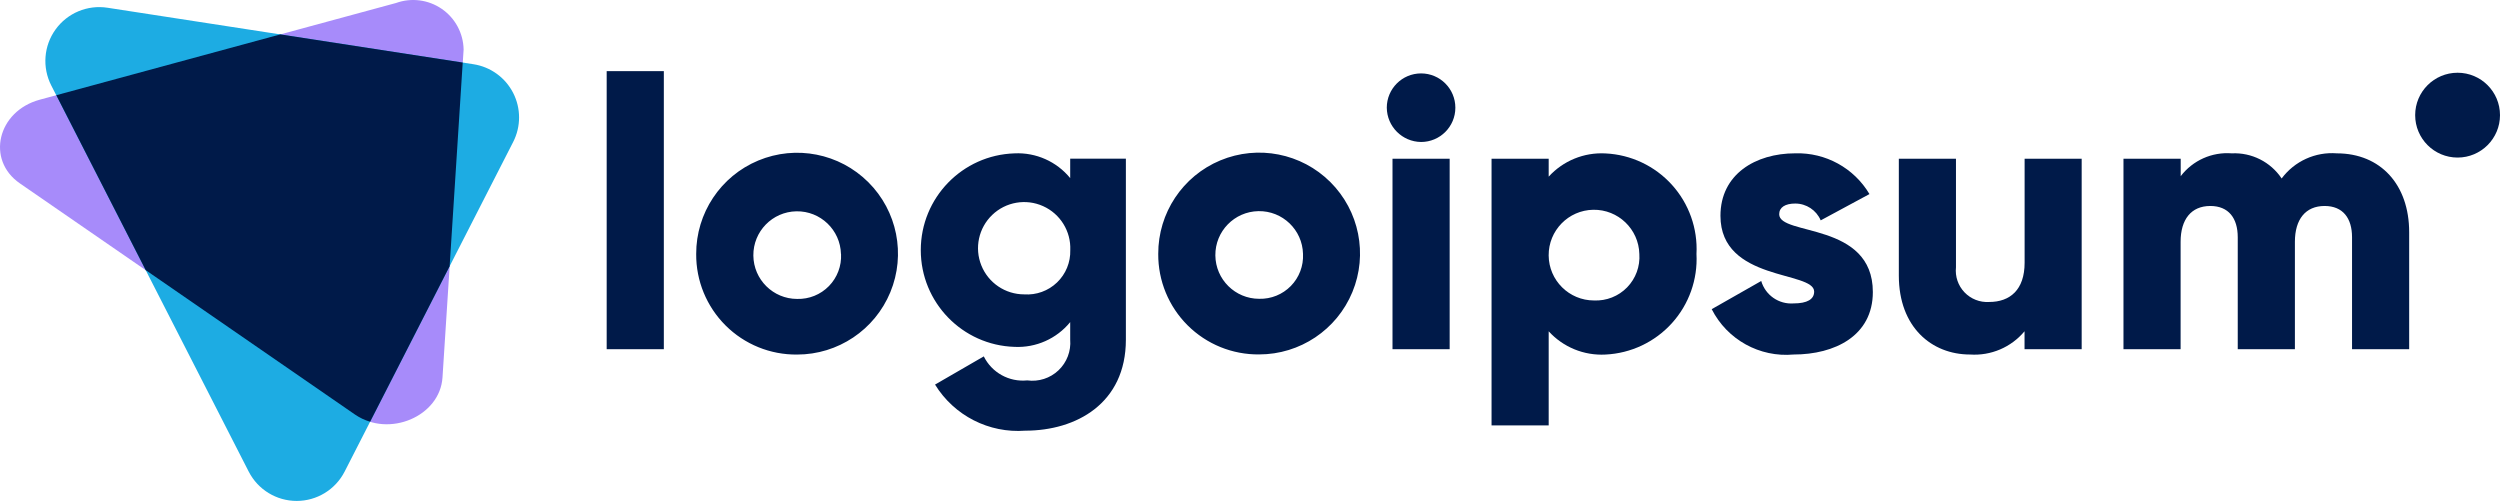
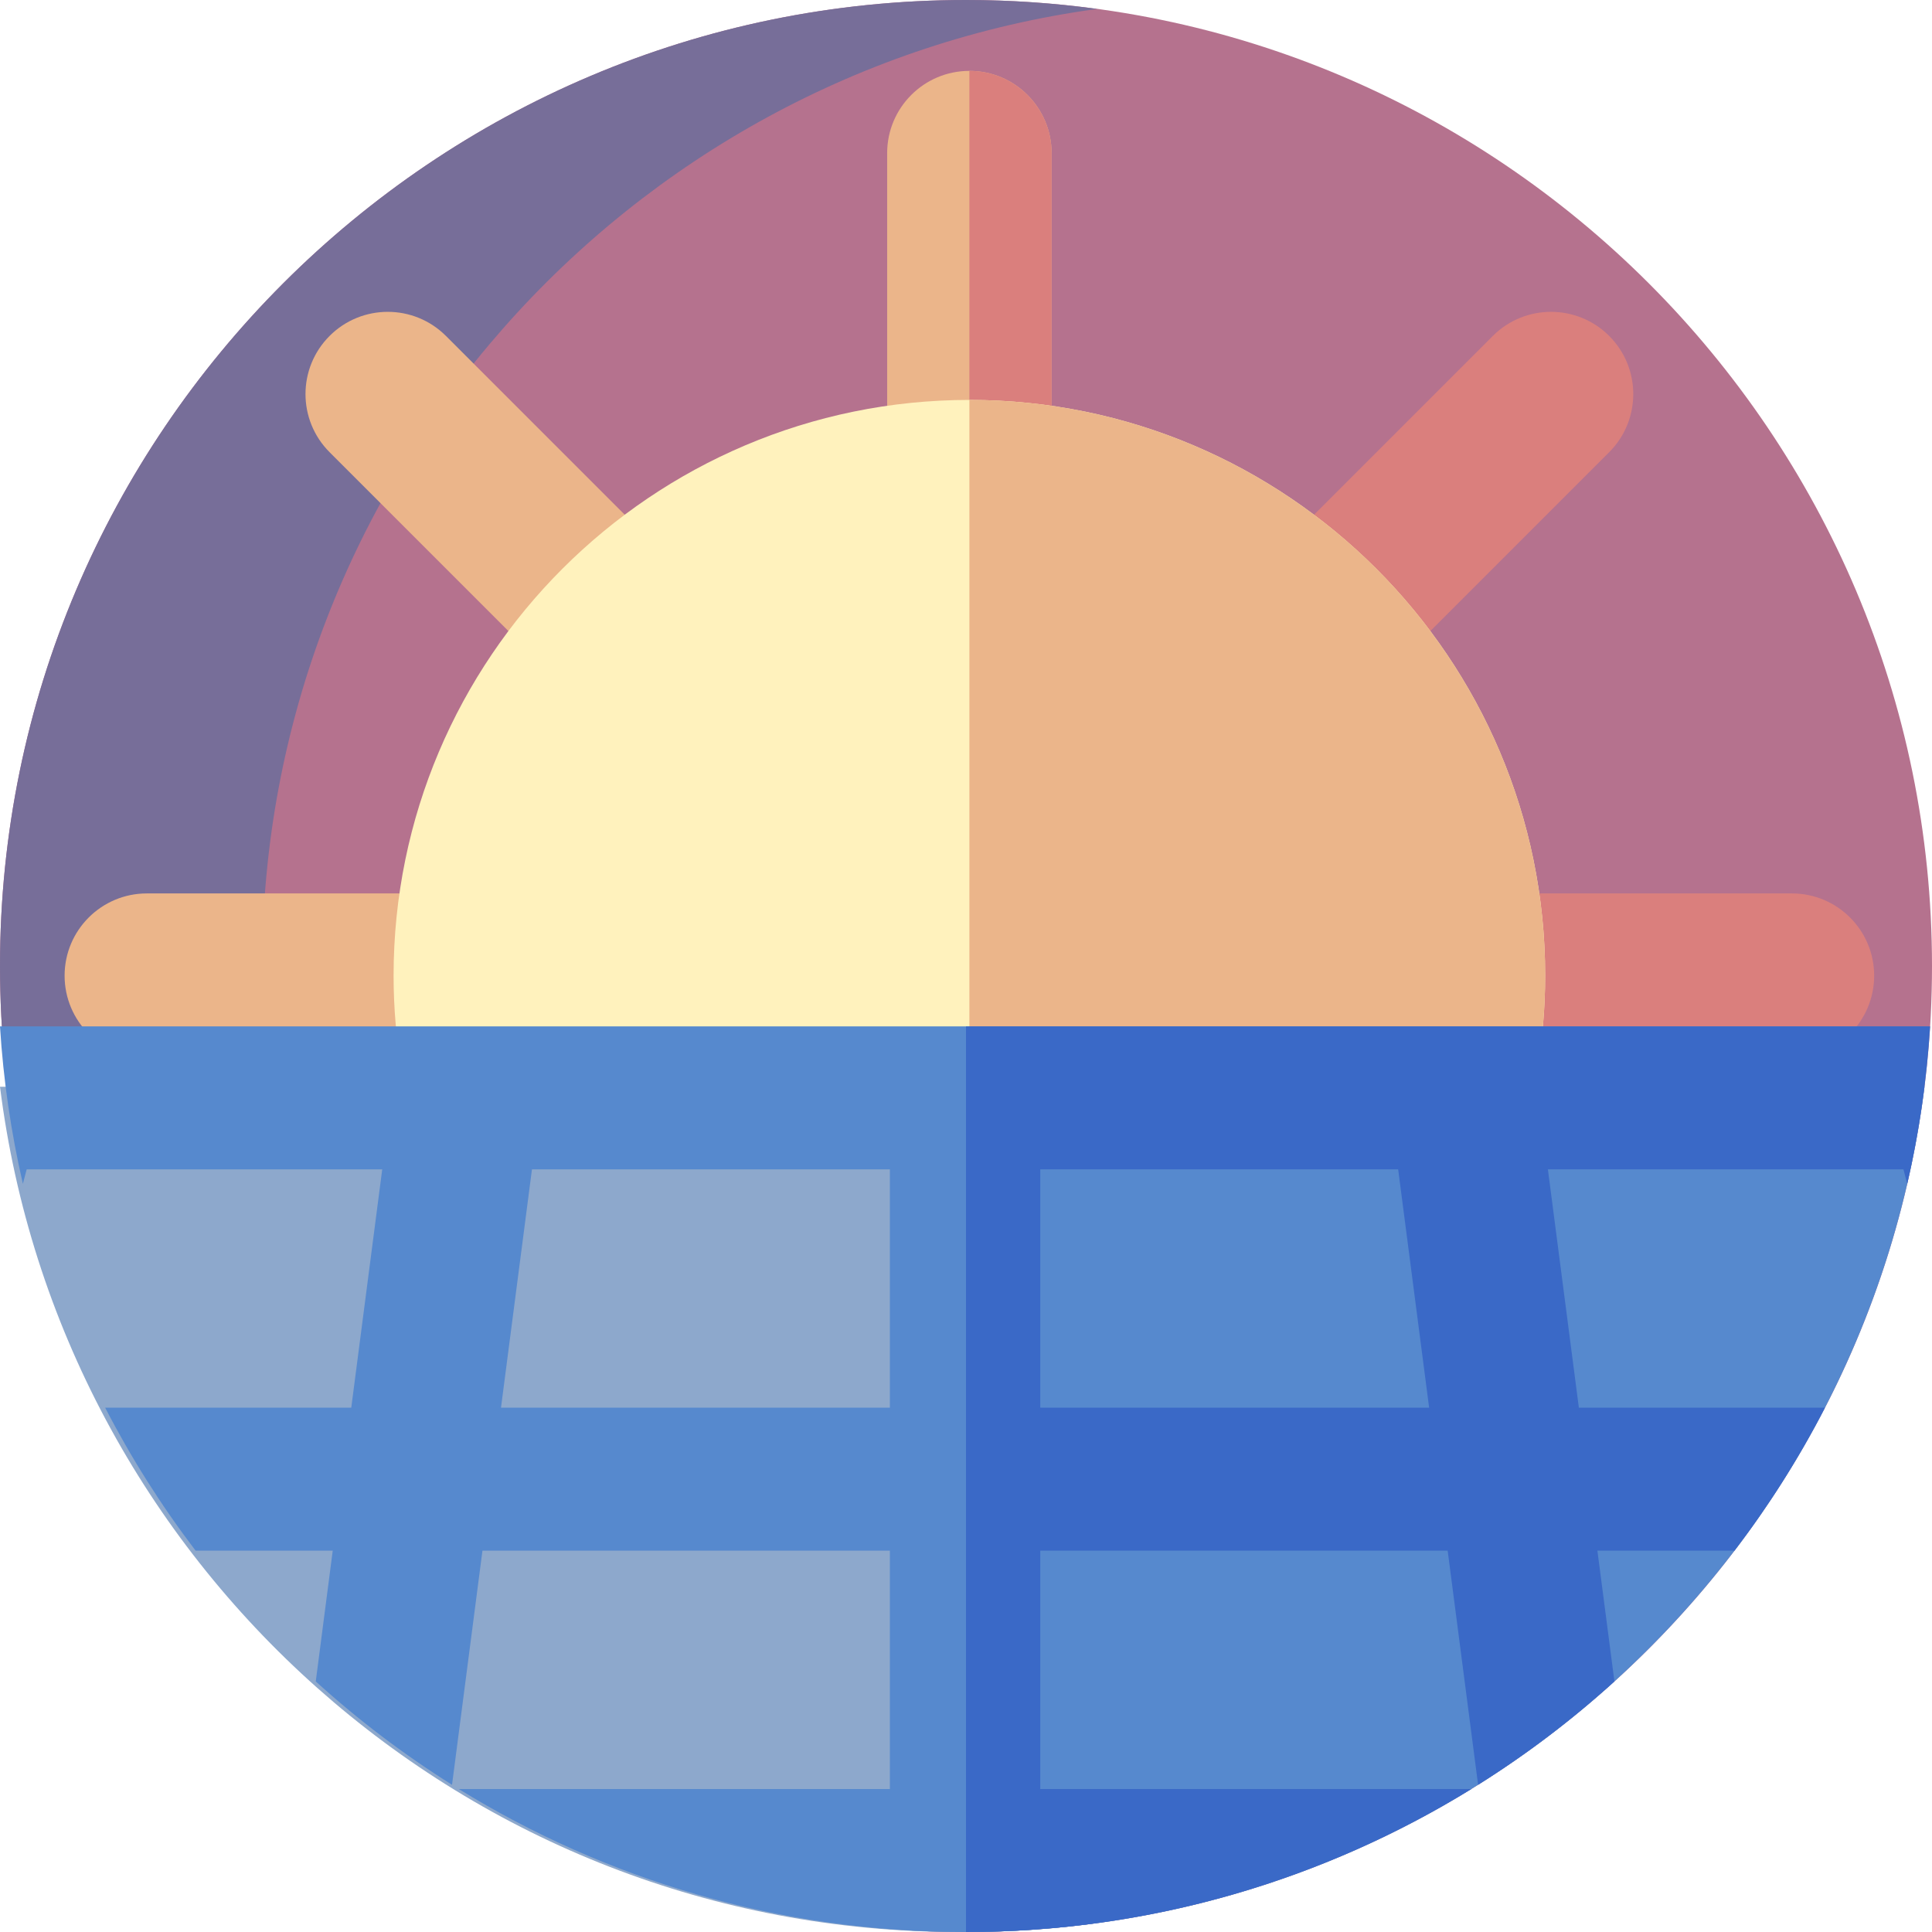
- <svg xmlns="http://www.w3.org/2000/svg" height="26.811" width="133.802" version="1.1" viewBox="0 0 133.802 26.811" id="logoipsum">
-   <defs id="defs25" />
-   <path id="path2" fill="#A78BFA" d="M 19.003,22.189 1.063,9.814 c -1.818,-1.254 -1.2,-3.865 1.067,-4.479 L 21.197,0.16 a 2.7,2.7 0 0 1 3.616,2.492 l -1.13,17.549 c -0.134,2.083 -2.862,3.242 -4.68,1.988 z" />
-   <path id="path4" fill="#1dace3" d="M 13.313,25.244 2.744,4.575 a 2.883,2.883 0 0 1 3.007,-4.161 L 25.338,3.437 a 2.883,2.883 0 0 1 2.127,4.162 l -9.023,17.646 a 2.883,2.883 0 0 1 -5.129,-10e-4 z" />
-   <path id="path6" fill="#001a49" d="m 24.765,3.348 -9.764,-1.507 -11.988,3.255 4.785,9.361 11.205,7.732 a 2.888,2.888 0 0 0 0.806,0.383 l 4.256,-8.323 z" />
-   <path id="path8" fill="#001a49" d="m 74.222,5.764 a 1.835,1.835 0 1 1 1.835,1.835 1.854,1.854 0 0 1 -1.835,-1.835 z m 0.306,2.732 h 3.059 V 18.69 h -3.059 z" />
-   <path id="path10" fill="#001a49" d="m 90.797,13.593 a 5.119,5.119 0 0 1 -4.872,5.383 3.829,3.829 0 0 1 -3.038,-1.244 v 5.036 h -3.058 V 8.496 h 3.058 v 0.958 a 3.829,3.829 0 0 1 3.038,-1.243 5.118,5.118 0 0 1 4.872,5.382 z m -3.058,0 a 2.427,2.427 0 1 0 -2.426,2.488 2.327,2.327 0 0 0 2.426,-2.488 z" />
-   <path id="path12" fill="#001a49" d="m 100.236,15.63 c 0,2.345 -2.039,3.344 -4.241,3.344 a 4.463,4.463 0 0 1 -4.383,-2.427 l 2.65,-1.508 a 1.675,1.675 0 0 0 1.733,1.2 c 0.734,0 1.1,-0.225 1.1,-0.632 0,-1.122 -5.015,-0.53 -5.015,-4.058 0,-2.222 1.875,-3.343 4,-3.343 a 4.46,4.46 0 0 1 3.975,2.181 l -2.609,1.407 a 1.481,1.481 0 0 0 -1.366,-0.9 c -0.53,0 -0.856,0.2 -0.856,0.571 -0.003,1.17 5.012,0.395 5.012,4.165 z" />
-   <path id="path14" fill="#001a49" d="M 111.413,8.496 V 18.69 h -3.058 v -0.96 a 3.489,3.489 0 0 1 -2.916,1.244 c -2.059,0 -3.812,-1.468 -3.812,-4.221 V 8.496 h 3.058 v 5.811 a 1.681,1.681 0 0 0 1.774,1.855 c 1.121,0 1.9,-0.652 1.9,-2.1 V 8.496 Z" />
-   <path id="path16" fill="#001a49" d="m 128.941,12.43 v 6.26 h -3.058 v -5.994 c 0,-1.019 -0.49,-1.672 -1.468,-1.672 -1.02,0 -1.59,0.714 -1.59,1.917 v 5.749 h -3.059 v -5.994 c 0,-1.019 -0.489,-1.672 -1.468,-1.672 -1.019,0 -1.59,0.714 -1.59,1.917 v 5.749 h -3.058 V 8.496 h 3.063 v 0.934 a 3.129,3.129 0 0 1 2.732,-1.223 3.034,3.034 0 0 1 2.671,1.345 3.359,3.359 0 0 1 2.957,-1.345 c 2.34,0.004 3.868,1.675 3.868,4.223 z" />
-   <circle id="circle18" fill="#001a49" r="2.27" cy="6.163" cx="131.532" />
-   <path id="path20" fill="#001a49" d="m 32.47,3.807 h 3.059 V 18.69 h -3.059 z m 4.791,9.786 a 5.4,5.4 0 1 1 5.4,5.383 5.343,5.343 0 0 1 -5.4,-5.383 z m 7.748,0 a 2.345,2.345 0 1 0 -2.345,2.406 2.287,2.287 0 0 0 2.349,-2.406 z m 15.249,-5.1 v 9.685 c 0,3.425 -2.671,4.872 -5.382,4.872 a 5.212,5.212 0 0 1 -4.832,-2.467 l 2.609,-1.509 a 2.331,2.331 0 0 0 2.325,1.285 2.032,2.032 0 0 0 2.3,-2.181 v -0.938 a 3.622,3.622 0 0 1 -2.977,1.325 5.181,5.181 0 0 1 0,-10.357 3.622,3.622 0 0 1 2.977,1.325 v -1.04 z m -2.976,4.893 a 2.47,2.47 0 1 0 -2.469,2.369 2.308,2.308 0 0 0 2.469,-2.366 z m 4.708,0.2 a 5.4,5.4 0 1 1 5.4,5.383 5.343,5.343 0 0 1 -5.4,-5.376 z m 7.748,0 a 2.346,2.346 0 1 0 -2.345,2.406 2.287,2.287 0 0 0 2.345,-2.399 z" />
+ <svg xmlns="http://www.w3.org/2000/svg" width="32" height="32" viewBox="0 0 32 32" fill="none">
+   <path d="M16 32C7.178 32 0 24.823 0 16C0 7.178 7.178 0 16 0C24.822 0 32 7.178 32 16C32 24.823 24.822 32 16 32Z" fill="#B5728E" />
+   <path d="M4.343 16C4.343 7.914 10.372 1.211 18.171 0.148C17.461 0.051 16.736 0 16 0C7.178 0 0 7.177 0 15.999C0 24.822 7.178 32 16 32C16.736 32 17.461 31.948 18.171 31.852C10.372 30.789 4.343 24.086 4.343 16V16Z" fill="#776E99" />
+   <path d="M29.68 17.523H24.23C23.478 17.523 22.868 16.913 22.868 16.16C22.868 15.408 23.478 14.798 24.23 14.798H29.68C30.432 14.798 31.042 15.408 31.042 16.16C31.042 16.913 30.432 17.523 29.68 17.523Z" fill="#DA7F7D" />
+   <path d="M7.882 17.523H2.432C1.68 17.523 1.07 16.913 1.07 16.16C1.07 15.408 1.68 14.798 2.432 14.798H7.882C8.634 14.798 9.244 15.408 9.244 16.16C9.244 16.913 8.634 17.523 7.882 17.523Z" fill="#EBB58A" />
+   <path d="M16.056 9.349C15.304 9.349 14.694 8.739 14.694 7.986V2.537C14.694 1.784 15.304 1.174 16.056 1.174C16.808 1.174 17.418 1.784 17.418 2.537V7.986C17.418 8.739 16.808 9.349 16.056 9.349Z" fill="#EBB58A" />
+   <path d="M16.056 9.349C16.808 9.349 17.418 8.739 17.418 7.986V2.537C17.418 1.784 16.808 1.174 16.056 1.174V9.349Z" fill="#DA7F7D" />
+   <path d="M20.873 11.344C20.341 10.812 20.341 9.949 20.873 9.417L24.726 5.564C25.258 5.032 26.121 5.032 26.653 5.564C27.185 6.096 27.185 6.958 26.653 7.49L22.799 11.344C22.267 11.876 21.405 11.876 20.873 11.344V11.344Z" fill="#DA7F7D" />
+   <path d="M9.313 11.344L5.459 7.49C4.927 6.958 4.927 6.096 5.459 5.564C5.991 5.032 6.854 5.032 7.386 5.564L11.239 9.417C11.771 9.949 11.771 10.812 11.239 11.344C10.707 11.876 9.845 11.876 9.313 11.344V11.344Z" fill="#EBB58A" />
+   <path d="M23.755 20.248H8.357C7.78 20.248 7.265 19.884 7.072 19.34C6.705 18.303 6.519 17.233 6.519 16.16C6.519 10.902 10.797 6.624 16.056 6.624C21.314 6.624 25.593 10.902 25.593 16.16C25.593 17.233 25.407 18.303 25.04 19.34C24.847 19.884 24.332 20.248 23.755 20.248V20.248Z" fill="#FFF2BD" />
+   <path d="M23.755 20.248C24.332 20.248 24.847 19.884 25.04 19.34C25.407 18.303 25.593 17.233 25.593 16.16C25.593 10.902 21.314 6.624 16.056 6.624V20.248H23.755Z" fill="#EBB58A" />
+   <path d="M0 18C0.987 25.882 7.731 32 15.876 32C24.021 32 30.764 25.882 31.751 18H0Z" fill="#8DA8CC" />
+   <path d="M31.876 18C30.888 25.882 24.145 32 16 32V18H31.876Z" fill="#5689CE" />
+   <path fill-rule="evenodd" clip-rule="evenodd" d="M7.599 29.632C10.036 31.133 12.903 32 15.969 32C19.035 32 21.902 31.133 24.339 29.632H17.2V25.684H23.947L24.451 29.562C25.254 29.058 26.009 28.485 26.709 27.85L26.427 25.684H28.698C29.263 24.943 29.766 24.151 30.197 23.316H26.12L25.607 19.368H31.497L31.559 19.608C31.755 18.762 31.883 17.891 31.938 17H0C0.055 17.891 0.184 18.762 0.379 19.608L0.442 19.368H6.331L5.818 23.316H1.742C2.173 24.151 2.675 24.943 3.24 25.684H5.511L5.23 27.85C5.929 28.485 6.684 29.058 7.487 29.562L7.991 25.684H14.739V29.632H7.599ZM14.739 23.316V19.368H8.811L8.298 23.316H14.739ZM17.2 19.368V23.316H23.64L23.127 19.368H17.2Z" fill="#5689CE" />
+   <path fill-rule="evenodd" clip-rule="evenodd" d="M16 32L16.006 32C19.07 31.999 21.935 31.132 24.37 29.632H17.23V25.684H23.978L24.482 29.562C25.285 29.058 26.04 28.485 26.74 27.85L26.458 25.684H28.729C29.294 24.943 29.797 24.151 30.227 23.316H26.151L25.638 19.368H31.527L31.59 19.608C31.785 18.762 31.914 17.891 31.969 17L16 17V32ZM23.158 19.368H17.23V23.316H23.671L23.158 19.368Z" fill="#3A69C7" />
</svg>
